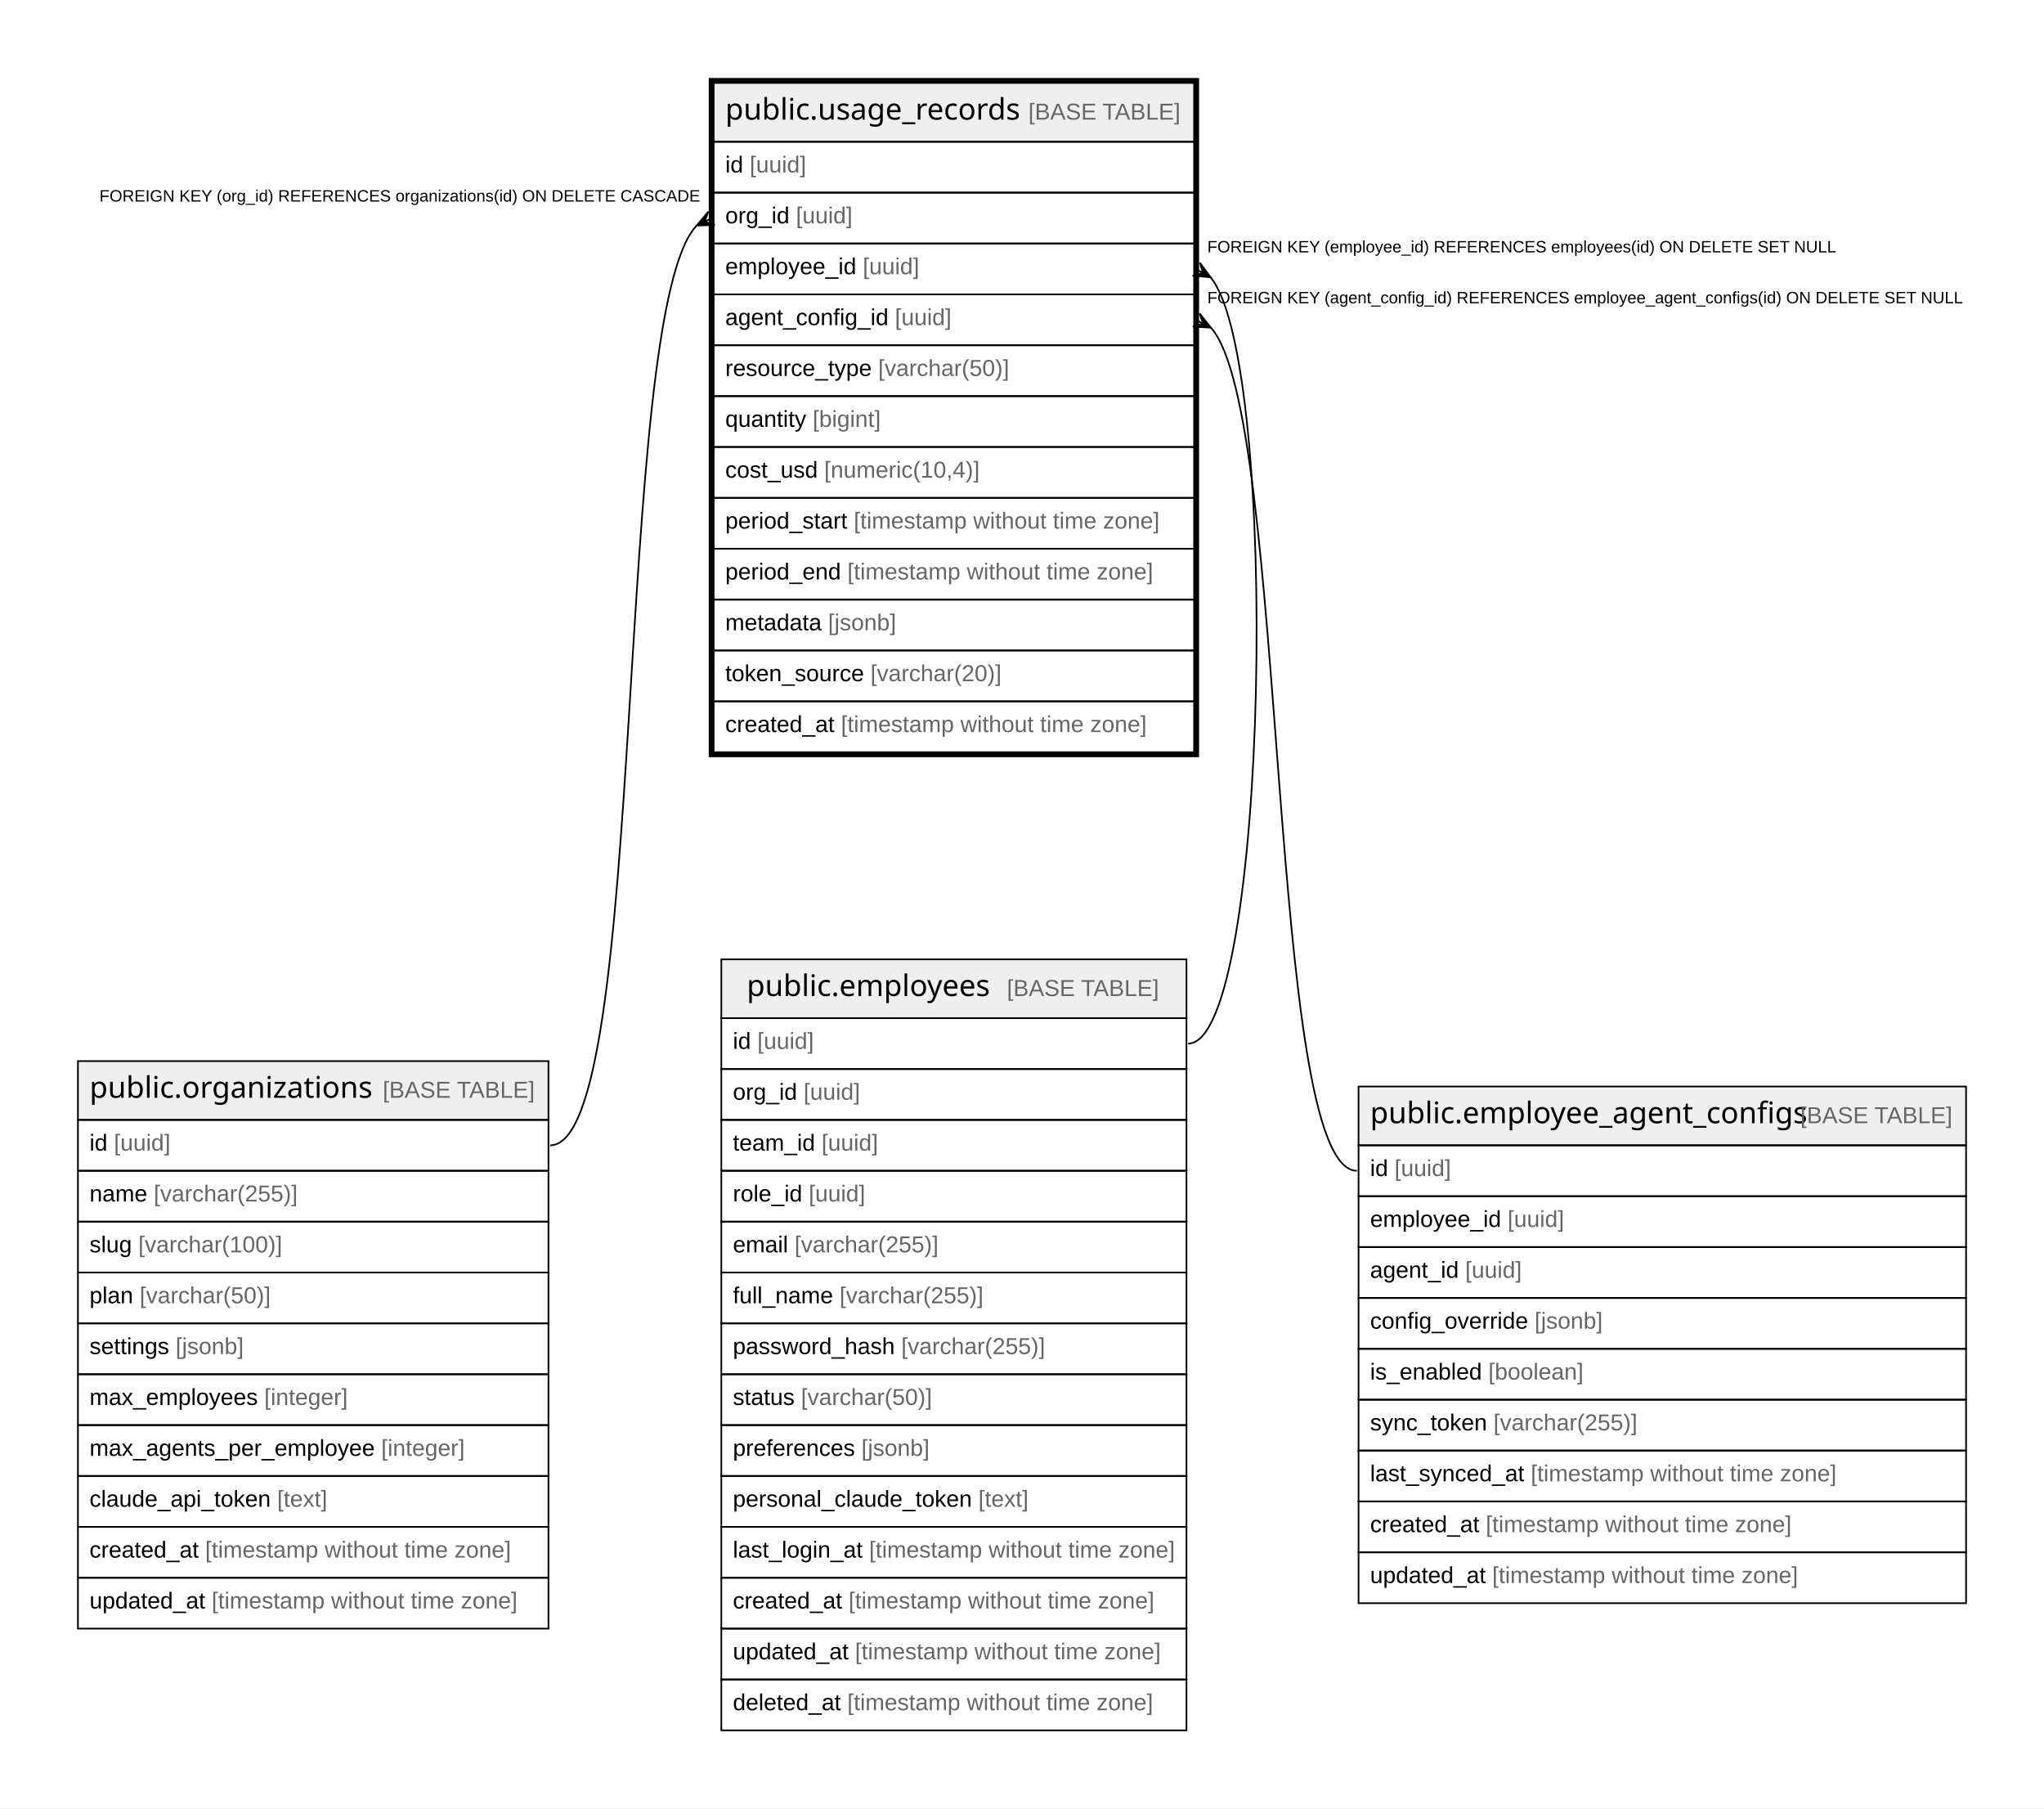
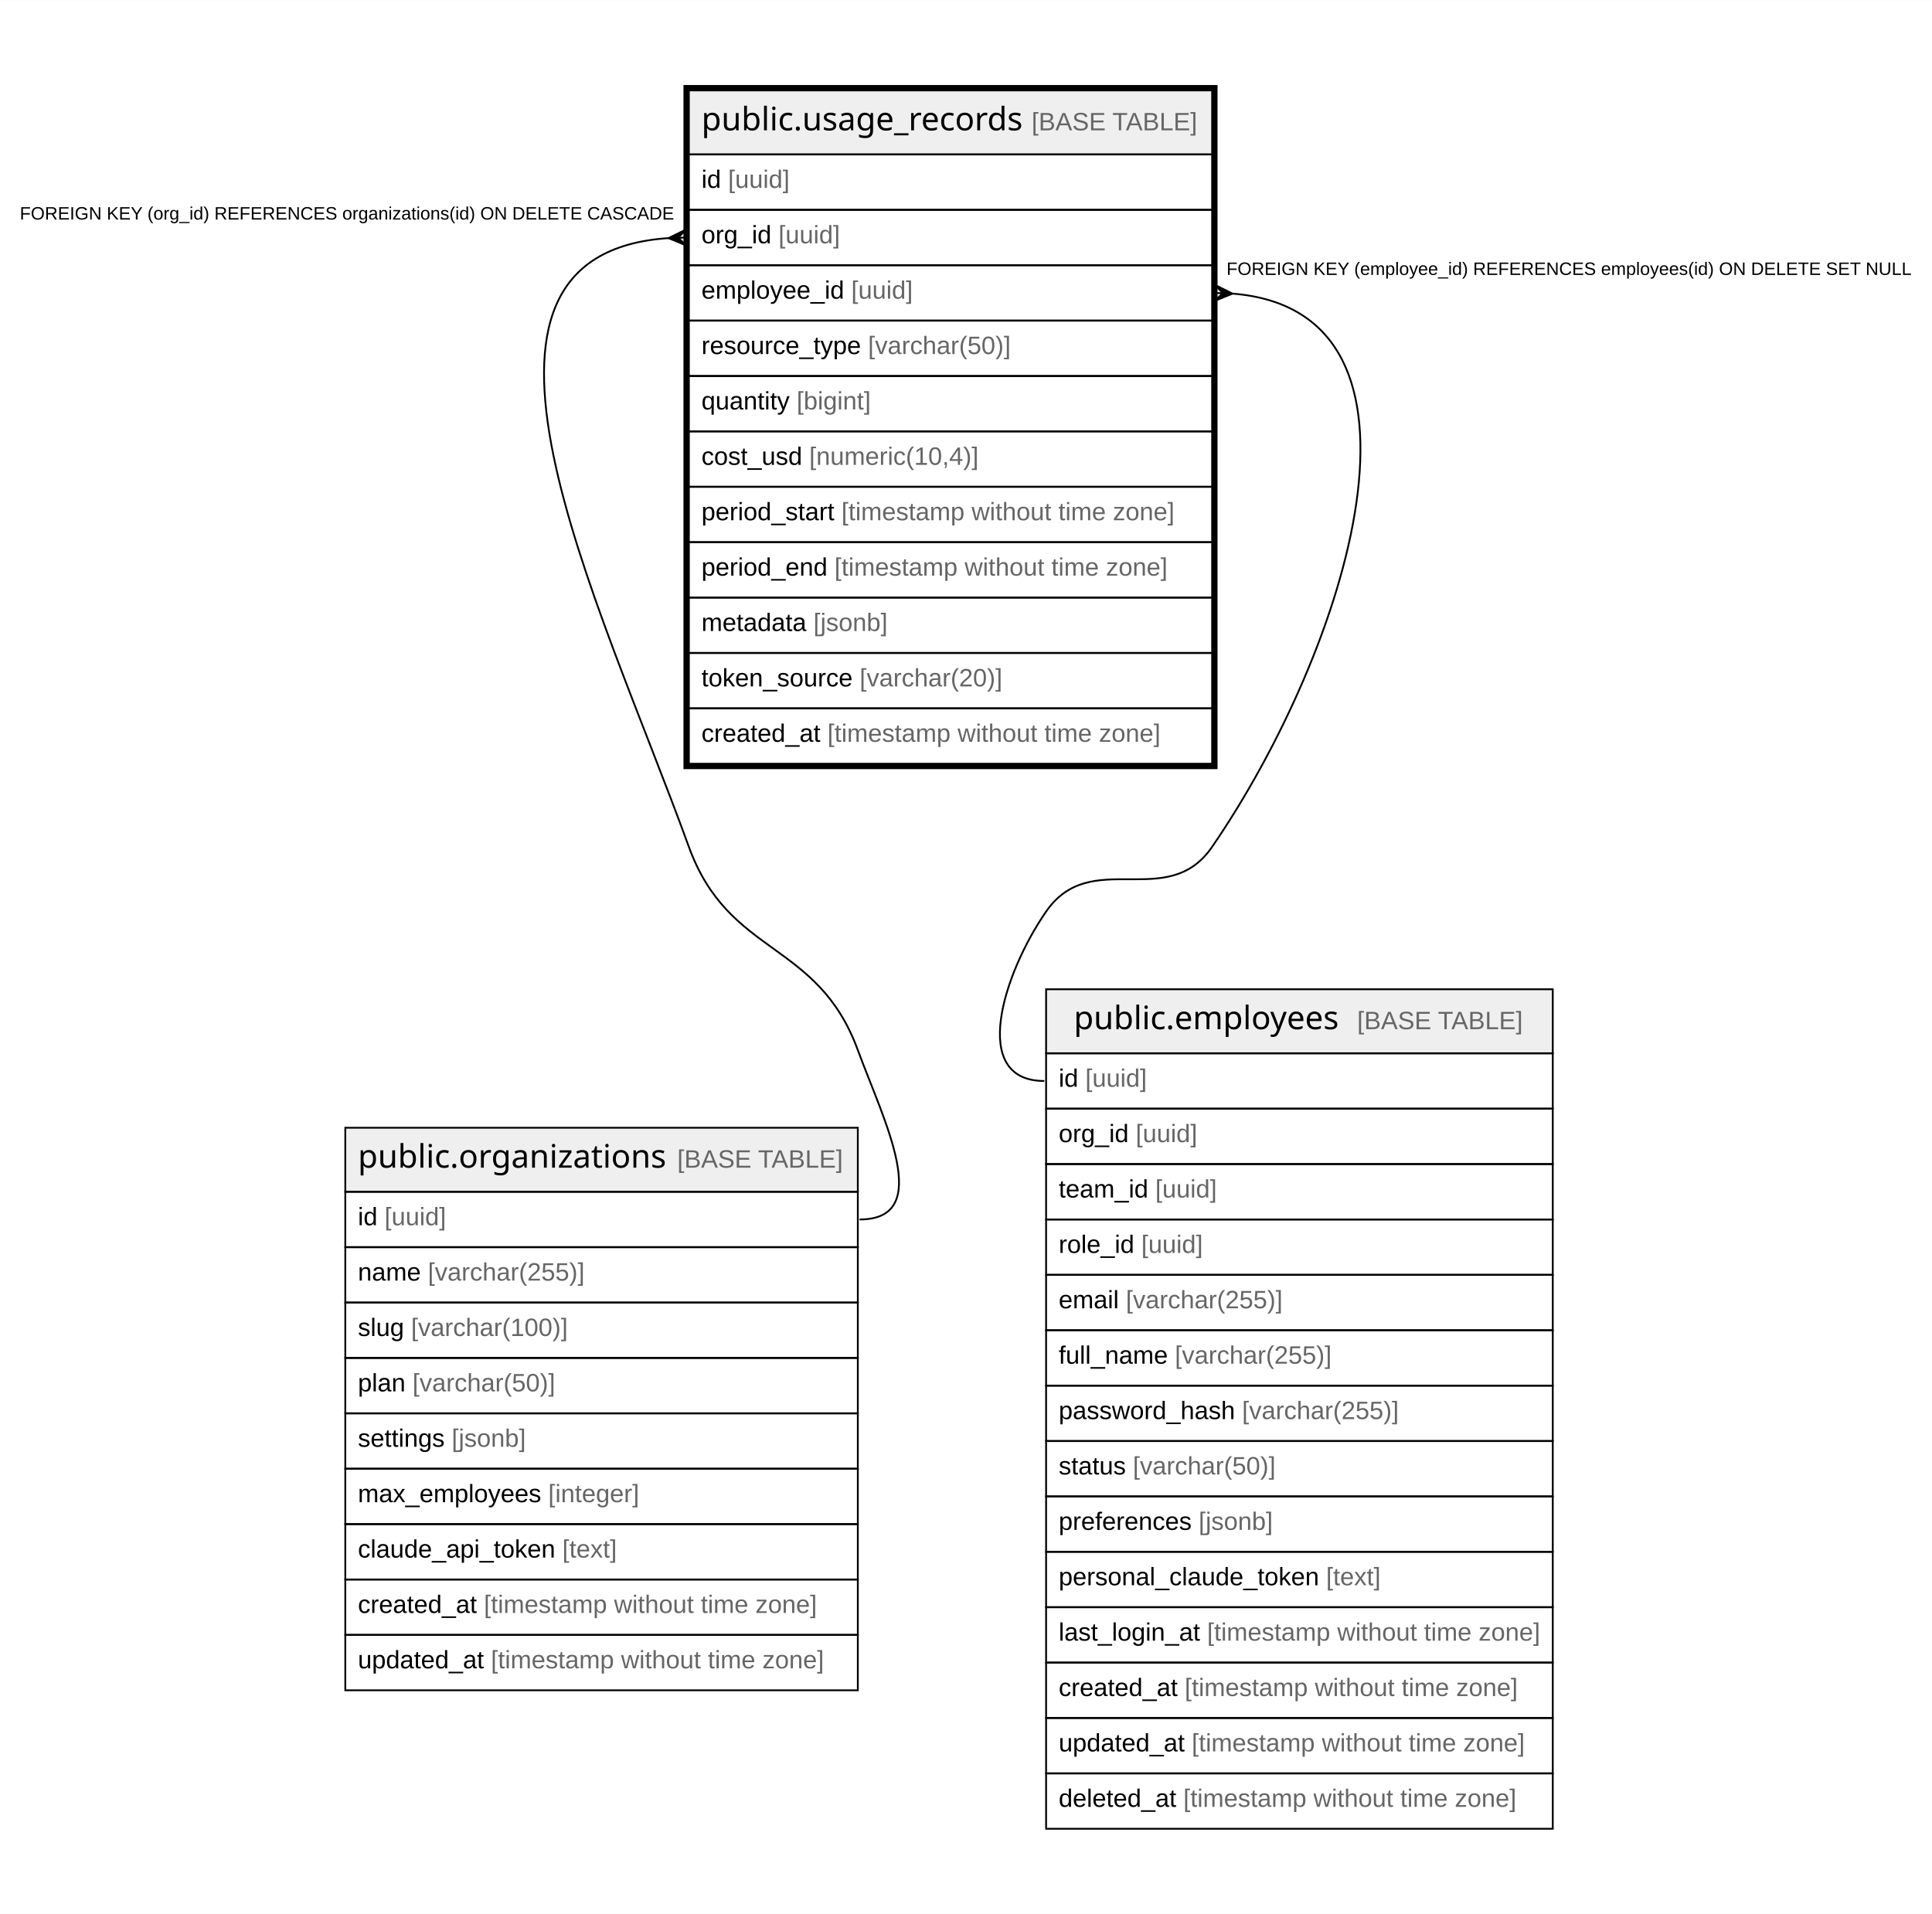
- <svg xmlns="http://www.w3.org/2000/svg" width="1238pt" height="1095pt" viewBox="0.00 0.00 1237.83 1094.80">
-   <g id="graph0" class="graph" transform="scale(1 1) rotate(0) translate(4 1090.8)">
-     <polygon fill="white" stroke="none" points="-4,4 -4,-1090.8 1233.83,-1090.8 1233.83,4 -4,4" />
+ <svg xmlns="http://www.w3.org/2000/svg" width="1074pt" height="1064pt" viewBox="0.00 0.00 1074.15 1064.00">
+   <g id="graph0" class="graph" transform="scale(1 1) rotate(0) translate(4 1060)">
+     <polygon fill="white" stroke="none" points="-4,4 -4,-1060 1070.15,-1060 1070.15,4 -4,4" />
    <g id="node1" class="node">
-       <polygon fill="#efefef" stroke="none" points="428.21,-1005 428.21,-1040.6 719.14,-1040.6 719.14,-1005 428.21,-1005" />
-       <polygon fill="none" stroke="black" points="428.21,-1005 428.21,-1040.6 719.14,-1040.6 719.14,-1005 428.21,-1005" />
-       <text text-anchor="start" x="435.21" y="-1018.4" font-family="Arial Bold" font-size="18.00">public.usage_records</text>
-       <text text-anchor="start" x="587.65" y="-1018.4" font-family="Arial" font-size="14.00">    </text>
-       <text text-anchor="start" x="618.77" y="-1018.4" font-family="Arial" font-size="14.00" fill="#666666">[BASE TABLE]</text>
-       <polygon fill="none" stroke="black" points="428.21,-974.2 428.21,-1005 719.14,-1005 719.14,-974.2 428.21,-974.2" />
-       <text text-anchor="start" x="435.21" y="-986.4" font-family="Arial" font-size="14.00">id </text>
-       <text text-anchor="start" x="449.99" y="-986.4" font-family="Arial" font-size="14.00" fill="#666666">[uuid]</text>
-       <polygon fill="none" stroke="black" points="428.21,-943.4 428.21,-974.2 719.14,-974.2 719.14,-943.4 428.21,-943.4" />
-       <text text-anchor="start" x="435.21" y="-955.6" font-family="Arial" font-size="14.00">org_id </text>
-       <text text-anchor="start" x="478.01" y="-955.6" font-family="Arial" font-size="14.00" fill="#666666">[uuid]</text>
-       <polygon fill="none" stroke="black" points="428.21,-912.6 428.21,-943.4 719.14,-943.4 719.14,-912.6 428.21,-912.6" />
-       <text text-anchor="start" x="435.21" y="-924.8" font-family="Arial" font-size="14.00">employee_id </text>
-       <text text-anchor="start" x="518.48" y="-924.8" font-family="Arial" font-size="14.00" fill="#666666">[uuid]</text>
-       <polygon fill="none" stroke="black" points="428.21,-881.8 428.21,-912.6 719.14,-912.6 719.14,-881.8 428.21,-881.8" />
-       <text text-anchor="start" x="435.21" y="-894" font-family="Arial" font-size="14.00">agent_config_id </text>
-       <text text-anchor="start" x="537.96" y="-894" font-family="Arial" font-size="14.00" fill="#666666">[uuid]</text>
-       <polygon fill="none" stroke="black" points="428.21,-851 428.21,-881.8 719.14,-881.8 719.14,-851 428.21,-851" />
-       <text text-anchor="start" x="435.21" y="-863.2" font-family="Arial" font-size="14.00">resource_type </text>
-       <text text-anchor="start" x="527.81" y="-863.2" font-family="Arial" font-size="14.00" fill="#666666">[varchar(50)]</text>
-       <polygon fill="none" stroke="black" points="428.21,-820.2 428.21,-851 719.14,-851 719.14,-820.2 428.21,-820.2" />
-       <text text-anchor="start" x="435.21" y="-832.4" font-family="Arial" font-size="14.00">quantity </text>
-       <text text-anchor="start" x="488.13" y="-832.4" font-family="Arial" font-size="14.00" fill="#666666">[bigint]</text>
-       <polygon fill="none" stroke="black" points="428.21,-789.4 428.21,-820.2 719.14,-820.2 719.14,-789.4 428.21,-789.4" />
-       <text text-anchor="start" x="435.21" y="-801.6" font-family="Arial" font-size="14.00">cost_usd </text>
-       <text text-anchor="start" x="495.13" y="-801.6" font-family="Arial" font-size="14.00" fill="#666666">[numeric(10,4)]</text>
-       <polygon fill="none" stroke="black" points="428.21,-758.6 428.21,-789.4 719.14,-789.4 719.14,-758.6 428.21,-758.6" />
-       <text text-anchor="start" x="435.21" y="-770.8" font-family="Arial" font-size="14.00">period_start </text>
-       <text text-anchor="start" x="513.03" y="-770.8" font-family="Arial" font-size="14.00" fill="#666666">[timestamp without time zone]</text>
-       <polygon fill="none" stroke="black" points="428.21,-727.8 428.21,-758.6 719.14,-758.6 719.14,-727.8 428.21,-727.8" />
-       <text text-anchor="start" x="435.21" y="-740" font-family="Arial" font-size="14.00">period_end </text>
-       <text text-anchor="start" x="509.16" y="-740" font-family="Arial" font-size="14.00" fill="#666666">[timestamp without time zone]</text>
-       <polygon fill="none" stroke="black" points="428.21,-697 428.21,-727.8 719.14,-727.8 719.14,-697 428.21,-697" />
-       <text text-anchor="start" x="435.21" y="-709.2" font-family="Arial" font-size="14.00">metadata </text>
-       <text text-anchor="start" x="497.47" y="-709.2" font-family="Arial" font-size="14.00" fill="#666666">[jsonb]</text>
-       <polygon fill="none" stroke="black" points="428.21,-666.2 428.21,-697 719.14,-697 719.14,-666.2 428.21,-666.2" />
-       <text text-anchor="start" x="435.21" y="-678.4" font-family="Arial" font-size="14.00">token_source </text>
-       <text text-anchor="start" x="523.15" y="-678.4" font-family="Arial" font-size="14.00" fill="#666666">[varchar(20)]</text>
-       <polygon fill="none" stroke="black" points="428.21,-635.4 428.21,-666.2 719.14,-666.2 719.14,-635.4 428.21,-635.4" />
-       <text text-anchor="start" x="435.21" y="-647.6" font-family="Arial" font-size="14.00">created_at </text>
-       <text text-anchor="start" x="505.26" y="-647.6" font-family="Arial" font-size="14.00" fill="#666666">[timestamp without time zone]</text>
-       <polygon fill="none" stroke="black" stroke-width="3" points="426.71,-633.9 426.71,-1042.1 720.64,-1042.1 720.64,-633.9 426.71,-633.9" />
+       <polygon fill="#efefef" stroke="none" points="378.99,-974.2 378.99,-1009.8 669.92,-1009.8 669.92,-974.2 378.99,-974.2" />
+       <polygon fill="none" stroke="black" points="378.99,-974.2 378.99,-1009.8 669.92,-1009.8 669.92,-974.2 378.99,-974.2" />
+       <text text-anchor="start" x="385.99" y="-987.6" font-family="Arial Bold" font-size="18.00">public.usage_records</text>
+       <text text-anchor="start" x="538.44" y="-987.6" font-family="Arial" font-size="14.00">    </text>
+       <text text-anchor="start" x="569.55" y="-987.6" font-family="Arial" font-size="14.00" fill="#666666">[BASE TABLE]</text>
+       <polygon fill="none" stroke="black" points="378.99,-943.4 378.99,-974.2 669.92,-974.2 669.92,-943.4 378.99,-943.4" />
+       <text text-anchor="start" x="385.99" y="-955.6" font-family="Arial" font-size="14.00">id </text>
+       <text text-anchor="start" x="400.78" y="-955.6" font-family="Arial" font-size="14.00" fill="#666666">[uuid]</text>
+       <polygon fill="none" stroke="black" points="378.99,-912.6 378.99,-943.4 669.92,-943.4 669.92,-912.6 378.99,-912.6" />
+       <text text-anchor="start" x="385.99" y="-924.8" font-family="Arial" font-size="14.00">org_id </text>
+       <text text-anchor="start" x="428.8" y="-924.8" font-family="Arial" font-size="14.00" fill="#666666">[uuid]</text>
+       <polygon fill="none" stroke="black" points="378.99,-881.8 378.99,-912.6 669.92,-912.6 669.92,-881.8 378.99,-881.8" />
+       <text text-anchor="start" x="385.99" y="-894" font-family="Arial" font-size="14.00">employee_id </text>
+       <text text-anchor="start" x="469.26" y="-894" font-family="Arial" font-size="14.00" fill="#666666">[uuid]</text>
+       <polygon fill="none" stroke="black" points="378.99,-851 378.99,-881.8 669.92,-881.8 669.92,-851 378.99,-851" />
+       <text text-anchor="start" x="385.99" y="-863.2" font-family="Arial" font-size="14.00">resource_type </text>
+       <text text-anchor="start" x="478.6" y="-863.2" font-family="Arial" font-size="14.00" fill="#666666">[varchar(50)]</text>
+       <polygon fill="none" stroke="black" points="378.99,-820.2 378.99,-851 669.92,-851 669.92,-820.2 378.99,-820.2" />
+       <text text-anchor="start" x="385.99" y="-832.4" font-family="Arial" font-size="14.00">quantity </text>
+       <text text-anchor="start" x="438.91" y="-832.4" font-family="Arial" font-size="14.00" fill="#666666">[bigint]</text>
+       <polygon fill="none" stroke="black" points="378.99,-789.4 378.99,-820.2 669.92,-820.2 669.92,-789.4 378.99,-789.4" />
+       <text text-anchor="start" x="385.99" y="-801.6" font-family="Arial" font-size="14.00">cost_usd </text>
+       <text text-anchor="start" x="445.91" y="-801.6" font-family="Arial" font-size="14.00" fill="#666666">[numeric(10,4)]</text>
+       <polygon fill="none" stroke="black" points="378.99,-758.6 378.99,-789.4 669.92,-789.4 669.92,-758.6 378.99,-758.6" />
+       <text text-anchor="start" x="385.99" y="-770.8" font-family="Arial" font-size="14.00">period_start </text>
+       <text text-anchor="start" x="463.81" y="-770.8" font-family="Arial" font-size="14.00" fill="#666666">[timestamp without time zone]</text>
+       <polygon fill="none" stroke="black" points="378.99,-727.8 378.99,-758.6 669.92,-758.6 669.92,-727.8 378.99,-727.8" />
+       <text text-anchor="start" x="385.99" y="-740" font-family="Arial" font-size="14.00">period_end </text>
+       <text text-anchor="start" x="459.94" y="-740" font-family="Arial" font-size="14.00" fill="#666666">[timestamp without time zone]</text>
+       <polygon fill="none" stroke="black" points="378.99,-697 378.99,-727.8 669.92,-727.8 669.92,-697 378.99,-697" />
+       <text text-anchor="start" x="385.99" y="-709.2" font-family="Arial" font-size="14.00">metadata </text>
+       <text text-anchor="start" x="448.25" y="-709.2" font-family="Arial" font-size="14.00" fill="#666666">[jsonb]</text>
+       <polygon fill="none" stroke="black" points="378.99,-666.2 378.99,-697 669.92,-697 669.92,-666.2 378.99,-666.2" />
+       <text text-anchor="start" x="385.99" y="-678.4" font-family="Arial" font-size="14.00">token_source </text>
+       <text text-anchor="start" x="473.93" y="-678.4" font-family="Arial" font-size="14.00" fill="#666666">[varchar(20)]</text>
+       <polygon fill="none" stroke="black" points="378.99,-635.4 378.99,-666.2 669.92,-666.2 669.92,-635.4 378.99,-635.4" />
+       <text text-anchor="start" x="385.99" y="-647.6" font-family="Arial" font-size="14.00">created_at </text>
+       <text text-anchor="start" x="456.04" y="-647.6" font-family="Arial" font-size="14.00" fill="#666666">[timestamp without time zone]</text>
+       <polygon fill="none" stroke="black" stroke-width="3" points="377.49,-633.9 377.49,-1011.3 671.42,-1011.3 671.42,-633.9 377.49,-633.9" />
    </g>
    <g id="node2" class="node">
-       <polygon fill="#efefef" stroke="none" points="43.2,-412.8 43.2,-448.4 328.15,-448.4 328.15,-412.8 43.2,-412.8" />
-       <polygon fill="none" stroke="black" points="43.2,-412.8 43.2,-448.4 328.15,-448.4 328.15,-412.8 43.2,-412.8" />
-       <text text-anchor="start" x="50.2" y="-426.2" font-family="Arial Bold" font-size="18.00">public.organizations</text>
-       <text text-anchor="start" x="196.66" y="-426.2" font-family="Arial" font-size="14.00">    </text>
-       <text text-anchor="start" x="227.78" y="-426.2" font-family="Arial" font-size="14.00" fill="#666666">[BASE TABLE]</text>
-       <polygon fill="none" stroke="black" points="43.2,-382 43.2,-412.8 328.15,-412.8 328.15,-382 43.2,-382" />
-       <text text-anchor="start" x="50.2" y="-394.2" font-family="Arial" font-size="14.00">id </text>
-       <text text-anchor="start" x="64.99" y="-394.2" font-family="Arial" font-size="14.00" fill="#666666">[uuid]</text>
-       <polygon fill="none" stroke="black" points="43.2,-351.2 43.2,-382 328.15,-382 328.15,-351.2 43.2,-351.2" />
-       <text text-anchor="start" x="50.2" y="-363.4" font-family="Arial" font-size="14.00">name </text>
-       <text text-anchor="start" x="89.11" y="-363.4" font-family="Arial" font-size="14.00" fill="#666666">[varchar(255)]</text>
-       <polygon fill="none" stroke="black" points="43.2,-320.4 43.2,-351.2 328.15,-351.2 328.15,-320.4 43.2,-320.4" />
-       <text text-anchor="start" x="50.2" y="-332.6" font-family="Arial" font-size="14.00">slug </text>
-       <text text-anchor="start" x="79.77" y="-332.6" font-family="Arial" font-size="14.00" fill="#666666">[varchar(100)]</text>
-       <polygon fill="none" stroke="black" points="43.2,-289.6 43.2,-320.4 328.15,-320.4 328.15,-289.6 43.2,-289.6" />
-       <text text-anchor="start" x="50.2" y="-301.8" font-family="Arial" font-size="14.00">plan </text>
-       <text text-anchor="start" x="80.56" y="-301.8" font-family="Arial" font-size="14.00" fill="#666666">[varchar(50)]</text>
-       <polygon fill="none" stroke="black" points="43.2,-258.8 43.2,-289.6 328.15,-289.6 328.15,-258.8 43.2,-258.8" />
-       <text text-anchor="start" x="50.2" y="-271" font-family="Arial" font-size="14.00">settings </text>
-       <text text-anchor="start" x="102.34" y="-271" font-family="Arial" font-size="14.00" fill="#666666">[jsonb]</text>
-       <polygon fill="none" stroke="black" points="43.2,-228 43.2,-258.8 328.15,-258.8 328.15,-228 43.2,-228" />
-       <text text-anchor="start" x="50.2" y="-240.2" font-family="Arial" font-size="14.00">max_employees </text>
-       <text text-anchor="start" x="156.03" y="-240.2" font-family="Arial" font-size="14.00" fill="#666666">[integer]</text>
-       <polygon fill="none" stroke="black" points="43.2,-197.2 43.2,-228 328.15,-228 328.15,-197.2 43.2,-197.2" />
-       <text text-anchor="start" x="50.2" y="-209.4" font-family="Arial" font-size="14.00">max_agents_per_employee </text>
-       <text text-anchor="start" x="226.87" y="-209.4" font-family="Arial" font-size="14.00" fill="#666666">[integer]</text>
-       <polygon fill="none" stroke="black" points="43.2,-166.4 43.2,-197.2 328.15,-197.2 328.15,-166.4 43.2,-166.4" />
-       <text text-anchor="start" x="50.2" y="-178.6" font-family="Arial" font-size="14.00">claude_api_token </text>
-       <text text-anchor="start" x="163.85" y="-178.6" font-family="Arial" font-size="14.00" fill="#666666">[text]</text>
-       <polygon fill="none" stroke="black" points="43.2,-135.6 43.2,-166.4 328.15,-166.4 328.15,-135.6 43.2,-135.6" />
-       <text text-anchor="start" x="50.2" y="-147.8" font-family="Arial" font-size="14.00">created_at </text>
-       <text text-anchor="start" x="120.25" y="-147.8" font-family="Arial" font-size="14.00" fill="#666666">[timestamp without time zone]</text>
-       <polygon fill="none" stroke="black" points="43.2,-104.8 43.2,-135.6 328.15,-135.6 328.15,-104.8 43.2,-104.8" />
-       <text text-anchor="start" x="50.2" y="-117" font-family="Arial" font-size="14.00">updated_at </text>
-       <text text-anchor="start" x="124.16" y="-117" font-family="Arial" font-size="14.00" fill="#666666">[timestamp without time zone]</text>
+       <polygon fill="#efefef" stroke="none" points="187.98,-397.4 187.98,-433 472.93,-433 472.93,-397.4 187.98,-397.4" />
+       <polygon fill="none" stroke="black" points="187.98,-397.4 187.98,-433 472.93,-433 472.93,-397.4 187.98,-397.4" />
+       <text text-anchor="start" x="194.98" y="-410.8" font-family="Arial Bold" font-size="18.00">public.organizations</text>
+       <text text-anchor="start" x="341.44" y="-410.8" font-family="Arial" font-size="14.00">    </text>
+       <text text-anchor="start" x="372.56" y="-410.8" font-family="Arial" font-size="14.00" fill="#666666">[BASE TABLE]</text>
+       <polygon fill="none" stroke="black" points="187.98,-366.6 187.98,-397.4 472.93,-397.4 472.93,-366.6 187.98,-366.6" />
+       <text text-anchor="start" x="194.98" y="-378.8" font-family="Arial" font-size="14.00">id </text>
+       <text text-anchor="start" x="209.77" y="-378.8" font-family="Arial" font-size="14.00" fill="#666666">[uuid]</text>
+       <polygon fill="none" stroke="black" points="187.98,-335.8 187.98,-366.6 472.93,-366.6 472.93,-335.8 187.98,-335.8" />
+       <text text-anchor="start" x="194.98" y="-348" font-family="Arial" font-size="14.00">name </text>
+       <text text-anchor="start" x="233.89" y="-348" font-family="Arial" font-size="14.00" fill="#666666">[varchar(255)]</text>
+       <polygon fill="none" stroke="black" points="187.98,-305 187.98,-335.8 472.93,-335.8 472.93,-305 187.98,-305" />
+       <text text-anchor="start" x="194.98" y="-317.2" font-family="Arial" font-size="14.00">slug </text>
+       <text text-anchor="start" x="224.55" y="-317.2" font-family="Arial" font-size="14.00" fill="#666666">[varchar(100)]</text>
+       <polygon fill="none" stroke="black" points="187.98,-274.2 187.98,-305 472.93,-305 472.93,-274.2 187.98,-274.2" />
+       <text text-anchor="start" x="194.98" y="-286.4" font-family="Arial" font-size="14.00">plan </text>
+       <text text-anchor="start" x="225.34" y="-286.4" font-family="Arial" font-size="14.00" fill="#666666">[varchar(50)]</text>
+       <polygon fill="none" stroke="black" points="187.98,-243.4 187.98,-274.2 472.93,-274.2 472.93,-243.4 187.98,-243.4" />
+       <text text-anchor="start" x="194.98" y="-255.6" font-family="Arial" font-size="14.00">settings </text>
+       <text text-anchor="start" x="247.12" y="-255.6" font-family="Arial" font-size="14.00" fill="#666666">[jsonb]</text>
+       <polygon fill="none" stroke="black" points="187.98,-212.6 187.98,-243.4 472.93,-243.4 472.93,-212.6 187.98,-212.6" />
+       <text text-anchor="start" x="194.98" y="-224.8" font-family="Arial" font-size="14.00">max_employees </text>
+       <text text-anchor="start" x="300.81" y="-224.8" font-family="Arial" font-size="14.00" fill="#666666">[integer]</text>
+       <polygon fill="none" stroke="black" points="187.98,-181.8 187.98,-212.6 472.93,-212.6 472.93,-181.8 187.98,-181.8" />
+       <text text-anchor="start" x="194.98" y="-194" font-family="Arial" font-size="14.00">claude_api_token </text>
+       <text text-anchor="start" x="308.63" y="-194" font-family="Arial" font-size="14.00" fill="#666666">[text]</text>
+       <polygon fill="none" stroke="black" points="187.98,-151 187.98,-181.8 472.93,-181.8 472.93,-151 187.98,-151" />
+       <text text-anchor="start" x="194.98" y="-163.2" font-family="Arial" font-size="14.00">created_at </text>
+       <text text-anchor="start" x="265.03" y="-163.2" font-family="Arial" font-size="14.00" fill="#666666">[timestamp without time zone]</text>
+       <polygon fill="none" stroke="black" points="187.98,-120.2 187.98,-151 472.93,-151 472.93,-120.2 187.98,-120.2" />
+       <text text-anchor="start" x="194.98" y="-132.4" font-family="Arial" font-size="14.00">updated_at </text>
+       <text text-anchor="start" x="268.94" y="-132.4" font-family="Arial" font-size="14.00" fill="#666666">[timestamp without time zone]</text>
    </g>
    <g id="edge1" class="edge">
-       <path fill="none" stroke="black" d="M417.93,-954.28C366.64,-901.15 389.13,-397.4 329.15,-397.4" />
-       <polygon fill="black" stroke="black" points="417.92,-954.27 424.94,-962.7 422.71,-956.61 426.61,-958.51 426.61,-958.51 426.61,-958.51 422.71,-956.61 428.88,-954.61 417.92,-954.27" />
-       <text text-anchor="start" x="56.22" y="-968.8" font-family="Arial" font-size="10.00">FOREIGN KEY (org_id) REFERENCES organizations(id) ON DELETE CASCADE</text>
+       <path fill="none" stroke="black" d="M367.81,-927.68C232.08,-918.78 328.81,-727.42 378.99,-589.2 401.28,-527.81 450.41,-537.5 472.93,-476.2 487.37,-436.9 515.8,-382 473.93,-382" />
+       <polygon fill="black" stroke="black" points="367.66,-927.67 377.51,-932.49 372.99,-927.84 377.32,-927.98 377.32,-927.98 377.32,-927.98 372.99,-927.84 377.8,-923.49 367.66,-927.67" />
+       <text text-anchor="start" x="7" y="-938" font-family="Arial" font-size="10.00">FOREIGN KEY (org_id) REFERENCES organizations(id) ON DELETE CASCADE</text>
    </g>
    <g id="node3" class="node">
-       <polygon fill="#efefef" stroke="none" points="432.83,-474.4 432.83,-510 714.52,-510 714.52,-474.4 432.83,-474.4" />
-       <polygon fill="none" stroke="black" points="432.83,-474.4 432.83,-510 714.52,-510 714.52,-474.4 432.83,-474.4" />
-       <text text-anchor="start" x="448.2" y="-487.8" font-family="Arial Bold" font-size="18.00">public.employees</text>
-       <text text-anchor="start" x="574.66" y="-487.8" font-family="Arial" font-size="14.00">    </text>
-       <text text-anchor="start" x="605.78" y="-487.8" font-family="Arial" font-size="14.00" fill="#666666">[BASE TABLE]</text>
-       <polygon fill="none" stroke="black" points="432.83,-443.6 432.83,-474.4 714.52,-474.4 714.52,-443.6 432.83,-443.6" />
-       <text text-anchor="start" x="439.83" y="-455.8" font-family="Arial" font-size="14.00">id </text>
-       <text text-anchor="start" x="454.62" y="-455.8" font-family="Arial" font-size="14.00" fill="#666666">[uuid]</text>
-       <polygon fill="none" stroke="black" points="432.83,-412.8 432.83,-443.6 714.52,-443.6 714.52,-412.8 432.83,-412.8" />
-       <text text-anchor="start" x="439.83" y="-425" font-family="Arial" font-size="14.00">org_id </text>
-       <text text-anchor="start" x="482.64" y="-425" font-family="Arial" font-size="14.00" fill="#666666">[uuid]</text>
-       <polygon fill="none" stroke="black" points="432.83,-382 432.83,-412.8 714.52,-412.8 714.52,-382 432.83,-382" />
-       <text text-anchor="start" x="439.83" y="-394.2" font-family="Arial" font-size="14.00">team_id </text>
-       <text text-anchor="start" x="493.53" y="-394.2" font-family="Arial" font-size="14.00" fill="#666666">[uuid]</text>
-       <polygon fill="none" stroke="black" points="432.83,-351.2 432.83,-382 714.52,-382 714.52,-351.2 432.83,-351.2" />
-       <text text-anchor="start" x="439.83" y="-363.4" font-family="Arial" font-size="14.00">role_id </text>
-       <text text-anchor="start" x="485.75" y="-363.4" font-family="Arial" font-size="14.00" fill="#666666">[uuid]</text>
-       <polygon fill="none" stroke="black" points="432.83,-320.4 432.83,-351.2 714.52,-351.2 714.52,-320.4 432.83,-320.4" />
-       <text text-anchor="start" x="439.83" y="-332.6" font-family="Arial" font-size="14.00">email </text>
-       <text text-anchor="start" x="477.18" y="-332.6" font-family="Arial" font-size="14.00" fill="#666666">[varchar(255)]</text>
-       <polygon fill="none" stroke="black" points="432.83,-289.6 432.83,-320.4 714.52,-320.4 714.52,-289.6 432.83,-289.6" />
-       <text text-anchor="start" x="439.83" y="-301.8" font-family="Arial" font-size="14.00">full_name </text>
-       <text text-anchor="start" x="504.42" y="-301.8" font-family="Arial" font-size="14.00" fill="#666666">[varchar(255)]</text>
-       <polygon fill="none" stroke="black" points="432.83,-258.8 432.83,-289.6 714.52,-289.6 714.52,-258.8 432.83,-258.8" />
-       <text text-anchor="start" x="439.83" y="-271" font-family="Arial" font-size="14.00">password_hash </text>
-       <text text-anchor="start" x="541.78" y="-271" font-family="Arial" font-size="14.00" fill="#666666">[varchar(255)]</text>
-       <polygon fill="none" stroke="black" points="432.83,-228 432.83,-258.8 714.52,-258.8 714.52,-228 432.83,-228" />
-       <text text-anchor="start" x="439.83" y="-240.2" font-family="Arial" font-size="14.00">status </text>
-       <text text-anchor="start" x="481.07" y="-240.2" font-family="Arial" font-size="14.00" fill="#666666">[varchar(50)]</text>
-       <polygon fill="none" stroke="black" points="432.83,-197.2 432.83,-228 714.52,-228 714.52,-197.2 432.83,-197.2" />
-       <text text-anchor="start" x="439.83" y="-209.4" font-family="Arial" font-size="14.00">preferences </text>
-       <text text-anchor="start" x="517.65" y="-209.4" font-family="Arial" font-size="14.00" fill="#666666">[jsonb]</text>
-       <polygon fill="none" stroke="black" points="432.83,-166.4 432.83,-197.2 714.52,-197.2 714.52,-166.4 432.83,-166.4" />
-       <text text-anchor="start" x="439.83" y="-178.6" font-family="Arial" font-size="14.00">personal_claude_token </text>
-       <text text-anchor="start" x="588.5" y="-178.6" font-family="Arial" font-size="14.00" fill="#666666">[text]</text>
-       <polygon fill="none" stroke="black" points="432.83,-135.6 432.83,-166.4 714.52,-166.4 714.52,-135.6 432.83,-135.6" />
-       <text text-anchor="start" x="439.83" y="-147.8" font-family="Arial" font-size="14.00">last_login_at </text>
-       <text text-anchor="start" x="522.33" y="-147.8" font-family="Arial" font-size="14.00" fill="#666666">[timestamp without time zone]</text>
-       <polygon fill="none" stroke="black" points="432.83,-104.8 432.83,-135.6 714.52,-135.6 714.52,-104.8 432.83,-104.8" />
-       <text text-anchor="start" x="439.83" y="-117" font-family="Arial" font-size="14.00">created_at </text>
-       <text text-anchor="start" x="509.88" y="-117" font-family="Arial" font-size="14.00" fill="#666666">[timestamp without time zone]</text>
-       <polygon fill="none" stroke="black" points="432.83,-74 432.83,-104.8 714.52,-104.8 714.52,-74 432.83,-74" />
-       <text text-anchor="start" x="439.83" y="-86.2" font-family="Arial" font-size="14.00">updated_at </text>
-       <text text-anchor="start" x="513.79" y="-86.2" font-family="Arial" font-size="14.00" fill="#666666">[timestamp without time zone]</text>
-       <polygon fill="none" stroke="black" points="432.83,-43.2 432.83,-74 714.52,-74 714.52,-43.2 432.83,-43.2" />
-       <text text-anchor="start" x="439.83" y="-55.4" font-family="Arial" font-size="14.00">deleted_at </text>
-       <text text-anchor="start" x="509.11" y="-55.4" font-family="Arial" font-size="14.00" fill="#666666">[timestamp without time zone]</text>
+       <polygon fill="#efefef" stroke="none" points="577.61,-474.4 577.61,-510 859.3,-510 859.3,-474.4 577.61,-474.4" />
+       <polygon fill="none" stroke="black" points="577.61,-474.4 577.61,-510 859.3,-510 859.3,-474.4 577.61,-474.4" />
+       <text text-anchor="start" x="592.98" y="-487.8" font-family="Arial Bold" font-size="18.00">public.employees</text>
+       <text text-anchor="start" x="719.45" y="-487.8" font-family="Arial" font-size="14.00">    </text>
+       <text text-anchor="start" x="750.56" y="-487.8" font-family="Arial" font-size="14.00" fill="#666666">[BASE TABLE]</text>
+       <polygon fill="none" stroke="black" points="577.61,-443.6 577.61,-474.4 859.3,-474.4 859.3,-443.6 577.61,-443.6" />
+       <text text-anchor="start" x="584.61" y="-455.8" font-family="Arial" font-size="14.00">id </text>
+       <text text-anchor="start" x="599.4" y="-455.8" font-family="Arial" font-size="14.00" fill="#666666">[uuid]</text>
+       <polygon fill="none" stroke="black" points="577.61,-412.8 577.61,-443.6 859.3,-443.6 859.3,-412.8 577.61,-412.8" />
+       <text text-anchor="start" x="584.61" y="-425" font-family="Arial" font-size="14.00">org_id </text>
+       <text text-anchor="start" x="627.42" y="-425" font-family="Arial" font-size="14.00" fill="#666666">[uuid]</text>
+       <polygon fill="none" stroke="black" points="577.61,-382 577.61,-412.8 859.3,-412.8 859.3,-382 577.61,-382" />
+       <text text-anchor="start" x="584.61" y="-394.2" font-family="Arial" font-size="14.00">team_id </text>
+       <text text-anchor="start" x="638.31" y="-394.2" font-family="Arial" font-size="14.00" fill="#666666">[uuid]</text>
+       <polygon fill="none" stroke="black" points="577.61,-351.2 577.61,-382 859.3,-382 859.3,-351.2 577.61,-351.2" />
+       <text text-anchor="start" x="584.61" y="-363.4" font-family="Arial" font-size="14.00">role_id </text>
+       <text text-anchor="start" x="630.53" y="-363.4" font-family="Arial" font-size="14.00" fill="#666666">[uuid]</text>
+       <polygon fill="none" stroke="black" points="577.61,-320.4 577.61,-351.2 859.3,-351.2 859.3,-320.4 577.61,-320.4" />
+       <text text-anchor="start" x="584.61" y="-332.6" font-family="Arial" font-size="14.00">email </text>
+       <text text-anchor="start" x="621.96" y="-332.6" font-family="Arial" font-size="14.00" fill="#666666">[varchar(255)]</text>
+       <polygon fill="none" stroke="black" points="577.61,-289.6 577.61,-320.4 859.3,-320.4 859.3,-289.6 577.61,-289.6" />
+       <text text-anchor="start" x="584.61" y="-301.8" font-family="Arial" font-size="14.00">full_name </text>
+       <text text-anchor="start" x="649.21" y="-301.8" font-family="Arial" font-size="14.00" fill="#666666">[varchar(255)]</text>
+       <polygon fill="none" stroke="black" points="577.61,-258.8 577.61,-289.6 859.3,-289.6 859.3,-258.8 577.61,-258.8" />
+       <text text-anchor="start" x="584.61" y="-271" font-family="Arial" font-size="14.00">password_hash </text>
+       <text text-anchor="start" x="686.56" y="-271" font-family="Arial" font-size="14.00" fill="#666666">[varchar(255)]</text>
+       <polygon fill="none" stroke="black" points="577.61,-228 577.61,-258.8 859.3,-258.8 859.3,-228 577.61,-228" />
+       <text text-anchor="start" x="584.61" y="-240.2" font-family="Arial" font-size="14.00">status </text>
+       <text text-anchor="start" x="625.85" y="-240.2" font-family="Arial" font-size="14.00" fill="#666666">[varchar(50)]</text>
+       <polygon fill="none" stroke="black" points="577.61,-197.2 577.61,-228 859.3,-228 859.3,-197.2 577.61,-197.2" />
+       <text text-anchor="start" x="584.61" y="-209.4" font-family="Arial" font-size="14.00">preferences </text>
+       <text text-anchor="start" x="662.43" y="-209.4" font-family="Arial" font-size="14.00" fill="#666666">[jsonb]</text>
+       <polygon fill="none" stroke="black" points="577.61,-166.4 577.61,-197.2 859.3,-197.2 859.3,-166.4 577.61,-166.4" />
+       <text text-anchor="start" x="584.61" y="-178.6" font-family="Arial" font-size="14.00">personal_claude_token </text>
+       <text text-anchor="start" x="733.28" y="-178.6" font-family="Arial" font-size="14.00" fill="#666666">[text]</text>
+       <polygon fill="none" stroke="black" points="577.61,-135.6 577.61,-166.4 859.3,-166.4 859.3,-135.6 577.61,-135.6" />
+       <text text-anchor="start" x="584.61" y="-147.8" font-family="Arial" font-size="14.00">last_login_at </text>
+       <text text-anchor="start" x="667.12" y="-147.8" font-family="Arial" font-size="14.00" fill="#666666">[timestamp without time zone]</text>
+       <polygon fill="none" stroke="black" points="577.61,-104.8 577.61,-135.6 859.3,-135.6 859.3,-104.8 577.61,-104.8" />
+       <text text-anchor="start" x="584.61" y="-117" font-family="Arial" font-size="14.00">created_at </text>
+       <text text-anchor="start" x="654.66" y="-117" font-family="Arial" font-size="14.00" fill="#666666">[timestamp without time zone]</text>
+       <polygon fill="none" stroke="black" points="577.61,-74 577.61,-104.8 859.3,-104.8 859.3,-74 577.61,-74" />
+       <text text-anchor="start" x="584.61" y="-86.2" font-family="Arial" font-size="14.00">updated_at </text>
+       <text text-anchor="start" x="658.57" y="-86.2" font-family="Arial" font-size="14.00" fill="#666666">[timestamp without time zone]</text>
+       <polygon fill="none" stroke="black" points="577.61,-43.2 577.61,-74 859.3,-74 859.3,-43.2 577.61,-43.2" />
+       <text text-anchor="start" x="584.61" y="-55.4" font-family="Arial" font-size="14.00">deleted_at </text>
+       <text text-anchor="start" x="653.9" y="-55.4" font-family="Arial" font-size="14.00" fill="#666666">[timestamp without time zone]</text>
    </g>
    <g id="edge2" class="edge">
-       <path fill="none" stroke="black" d="M728.99,-923.05C771.52,-872.93 764.48,-459 715.52,-459" />
-       <polygon fill="black" stroke="black" points="729.16,-922.95 718.24,-923.91 724.51,-925.56 720.73,-927.67 720.73,-927.67 720.73,-927.67 724.51,-925.56 722.63,-931.76 729.16,-922.95" />
-       <text text-anchor="start" x="727.14" y="-938" font-family="Arial" font-size="10.00">FOREIGN KEY (employee_id) REFERENCES employees(id) ON DELETE SET NULL</text>
-     </g>
-     <g id="node4" class="node">
-       <polygon fill="#efefef" stroke="none" points="818.72,-397.4 818.72,-433 1186.63,-433 1186.63,-397.4 818.72,-397.4" />
-       <polygon fill="none" stroke="black" points="818.72,-397.4 818.72,-433 1186.63,-433 1186.63,-397.4 818.72,-397.4" />
-       <text text-anchor="start" x="825.72" y="-410.8" font-family="Arial Bold" font-size="18.00">public.employee_agent_configs</text>
-       <text text-anchor="start" x="1055.15" y="-410.8" font-family="Arial" font-size="14.00">    </text>
-       <text text-anchor="start" x="1086.26" y="-410.8" font-family="Arial" font-size="14.00" fill="#666666">[BASE TABLE]</text>
-       <polygon fill="none" stroke="black" points="818.72,-366.6 818.72,-397.4 1186.63,-397.4 1186.63,-366.6 818.72,-366.6" />
-       <text text-anchor="start" x="825.72" y="-378.8" font-family="Arial" font-size="14.00">id </text>
-       <text text-anchor="start" x="840.5" y="-378.8" font-family="Arial" font-size="14.00" fill="#666666">[uuid]</text>
-       <polygon fill="none" stroke="black" points="818.72,-335.8 818.72,-366.6 1186.63,-366.6 1186.63,-335.8 818.72,-335.8" />
-       <text text-anchor="start" x="825.72" y="-348" font-family="Arial" font-size="14.00">employee_id </text>
-       <text text-anchor="start" x="908.99" y="-348" font-family="Arial" font-size="14.00" fill="#666666">[uuid]</text>
-       <polygon fill="none" stroke="black" points="818.72,-305 818.72,-335.8 1186.63,-335.8 1186.63,-305 818.72,-305" />
-       <text text-anchor="start" x="825.72" y="-317.2" font-family="Arial" font-size="14.00">agent_id </text>
-       <text text-anchor="start" x="883.32" y="-317.2" font-family="Arial" font-size="14.00" fill="#666666">[uuid]</text>
-       <polygon fill="none" stroke="black" points="818.72,-274.2 818.72,-305 1186.63,-305 1186.63,-274.2 818.72,-274.2" />
-       <text text-anchor="start" x="825.72" y="-286.4" font-family="Arial" font-size="14.00">config_override </text>
-       <text text-anchor="start" x="925.33" y="-286.4" font-family="Arial" font-size="14.00" fill="#666666">[jsonb]</text>
-       <polygon fill="none" stroke="black" points="818.72,-243.4 818.72,-274.2 1186.63,-274.2 1186.63,-243.4 818.72,-243.4" />
-       <text text-anchor="start" x="825.72" y="-255.6" font-family="Arial" font-size="14.00">is_enabled </text>
-       <text text-anchor="start" x="897.33" y="-255.6" font-family="Arial" font-size="14.00" fill="#666666">[boolean]</text>
-       <polygon fill="none" stroke="black" points="818.72,-212.6 818.72,-243.4 1186.63,-243.4 1186.63,-212.6 818.72,-212.6" />
-       <text text-anchor="start" x="825.72" y="-224.8" font-family="Arial" font-size="14.00">sync_token </text>
-       <text text-anchor="start" x="900.43" y="-224.8" font-family="Arial" font-size="14.00" fill="#666666">[varchar(255)]</text>
-       <polygon fill="none" stroke="black" points="818.72,-181.8 818.72,-212.6 1186.63,-212.6 1186.63,-181.8 818.72,-181.8" />
-       <text text-anchor="start" x="825.72" y="-194" font-family="Arial" font-size="14.00">last_synced_at </text>
-       <text text-anchor="start" x="923" y="-194" font-family="Arial" font-size="14.00" fill="#666666">[timestamp without time zone]</text>
-       <polygon fill="none" stroke="black" points="818.72,-151 818.72,-181.8 1186.63,-181.8 1186.63,-151 818.72,-151" />
-       <text text-anchor="start" x="825.72" y="-163.2" font-family="Arial" font-size="14.00">created_at </text>
-       <text text-anchor="start" x="895.76" y="-163.2" font-family="Arial" font-size="14.00" fill="#666666">[timestamp without time zone]</text>
-       <polygon fill="none" stroke="black" points="818.72,-120.2 818.72,-151 1186.63,-151 1186.63,-120.2 818.72,-120.2" />
-       <text text-anchor="start" x="825.72" y="-132.4" font-family="Arial" font-size="14.00">updated_at </text>
-       <text text-anchor="start" x="899.67" y="-132.4" font-family="Arial" font-size="14.00" fill="#666666">[timestamp without time zone]</text>
-     </g>
-     <g id="edge3" class="edge">
-       <path fill="none" stroke="black" d="M729.33,-892.43C776.51,-840.49 762.75,-382 817.72,-382" />
-       <polygon fill="black" stroke="black" points="729.31,-892.44 718.37,-893.05 724.58,-894.9 720.74,-896.89 720.74,-896.89 720.74,-896.89 724.58,-894.9 722.51,-901.04 729.31,-892.44" />
-       <text text-anchor="start" x="727.14" y="-907.2" font-family="Arial" font-size="10.00">FOREIGN KEY (agent_config_id) REFERENCES employee_agent_configs(id) ON DELETE SET NULL</text>
+       <path fill="none" stroke="black" d="M681.34,-896.8C804.61,-886.97 745.3,-699.12 669.92,-589.2 645.02,-552.88 602.65,-589.43 577.61,-553.2 553.81,-518.76 534.74,-459 576.61,-459" />
+       <polygon fill="black" stroke="black" points="681.25,-896.8 671.09,-892.69 675.92,-897.01 671.59,-897.17 671.59,-897.17 671.59,-897.17 675.92,-897.01 671.43,-901.68 681.25,-896.8" />
+       <text text-anchor="start" x="677.92" y="-907.2" font-family="Arial" font-size="10.00">FOREIGN KEY (employee_id) REFERENCES employees(id) ON DELETE SET NULL</text>
    </g>
  </g>
</svg>
